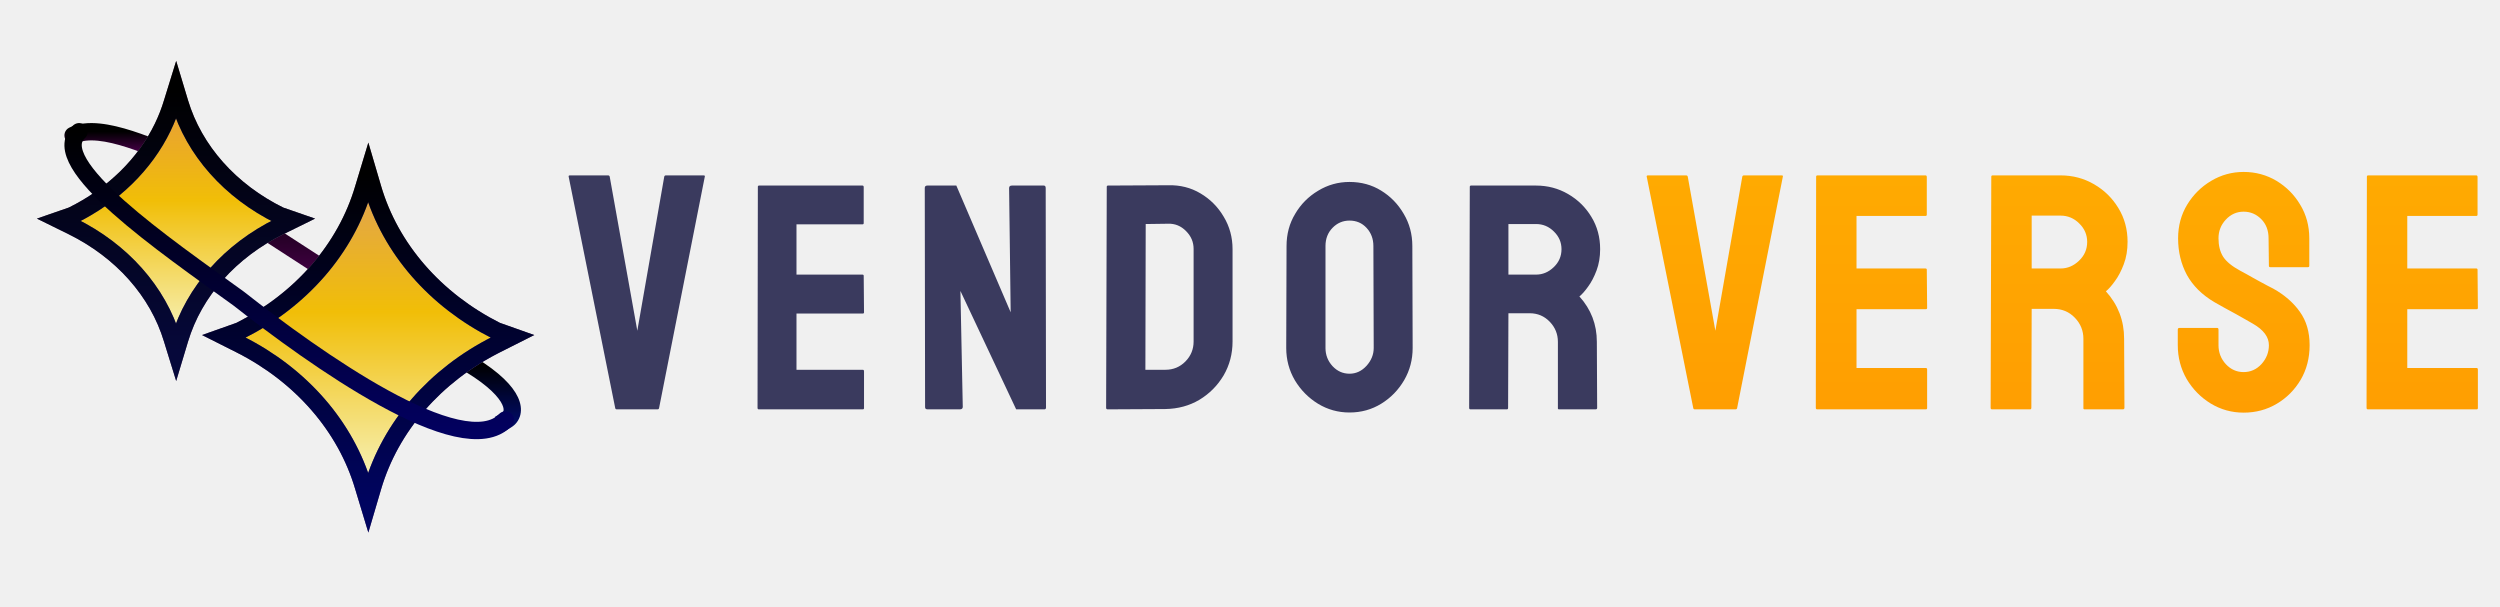
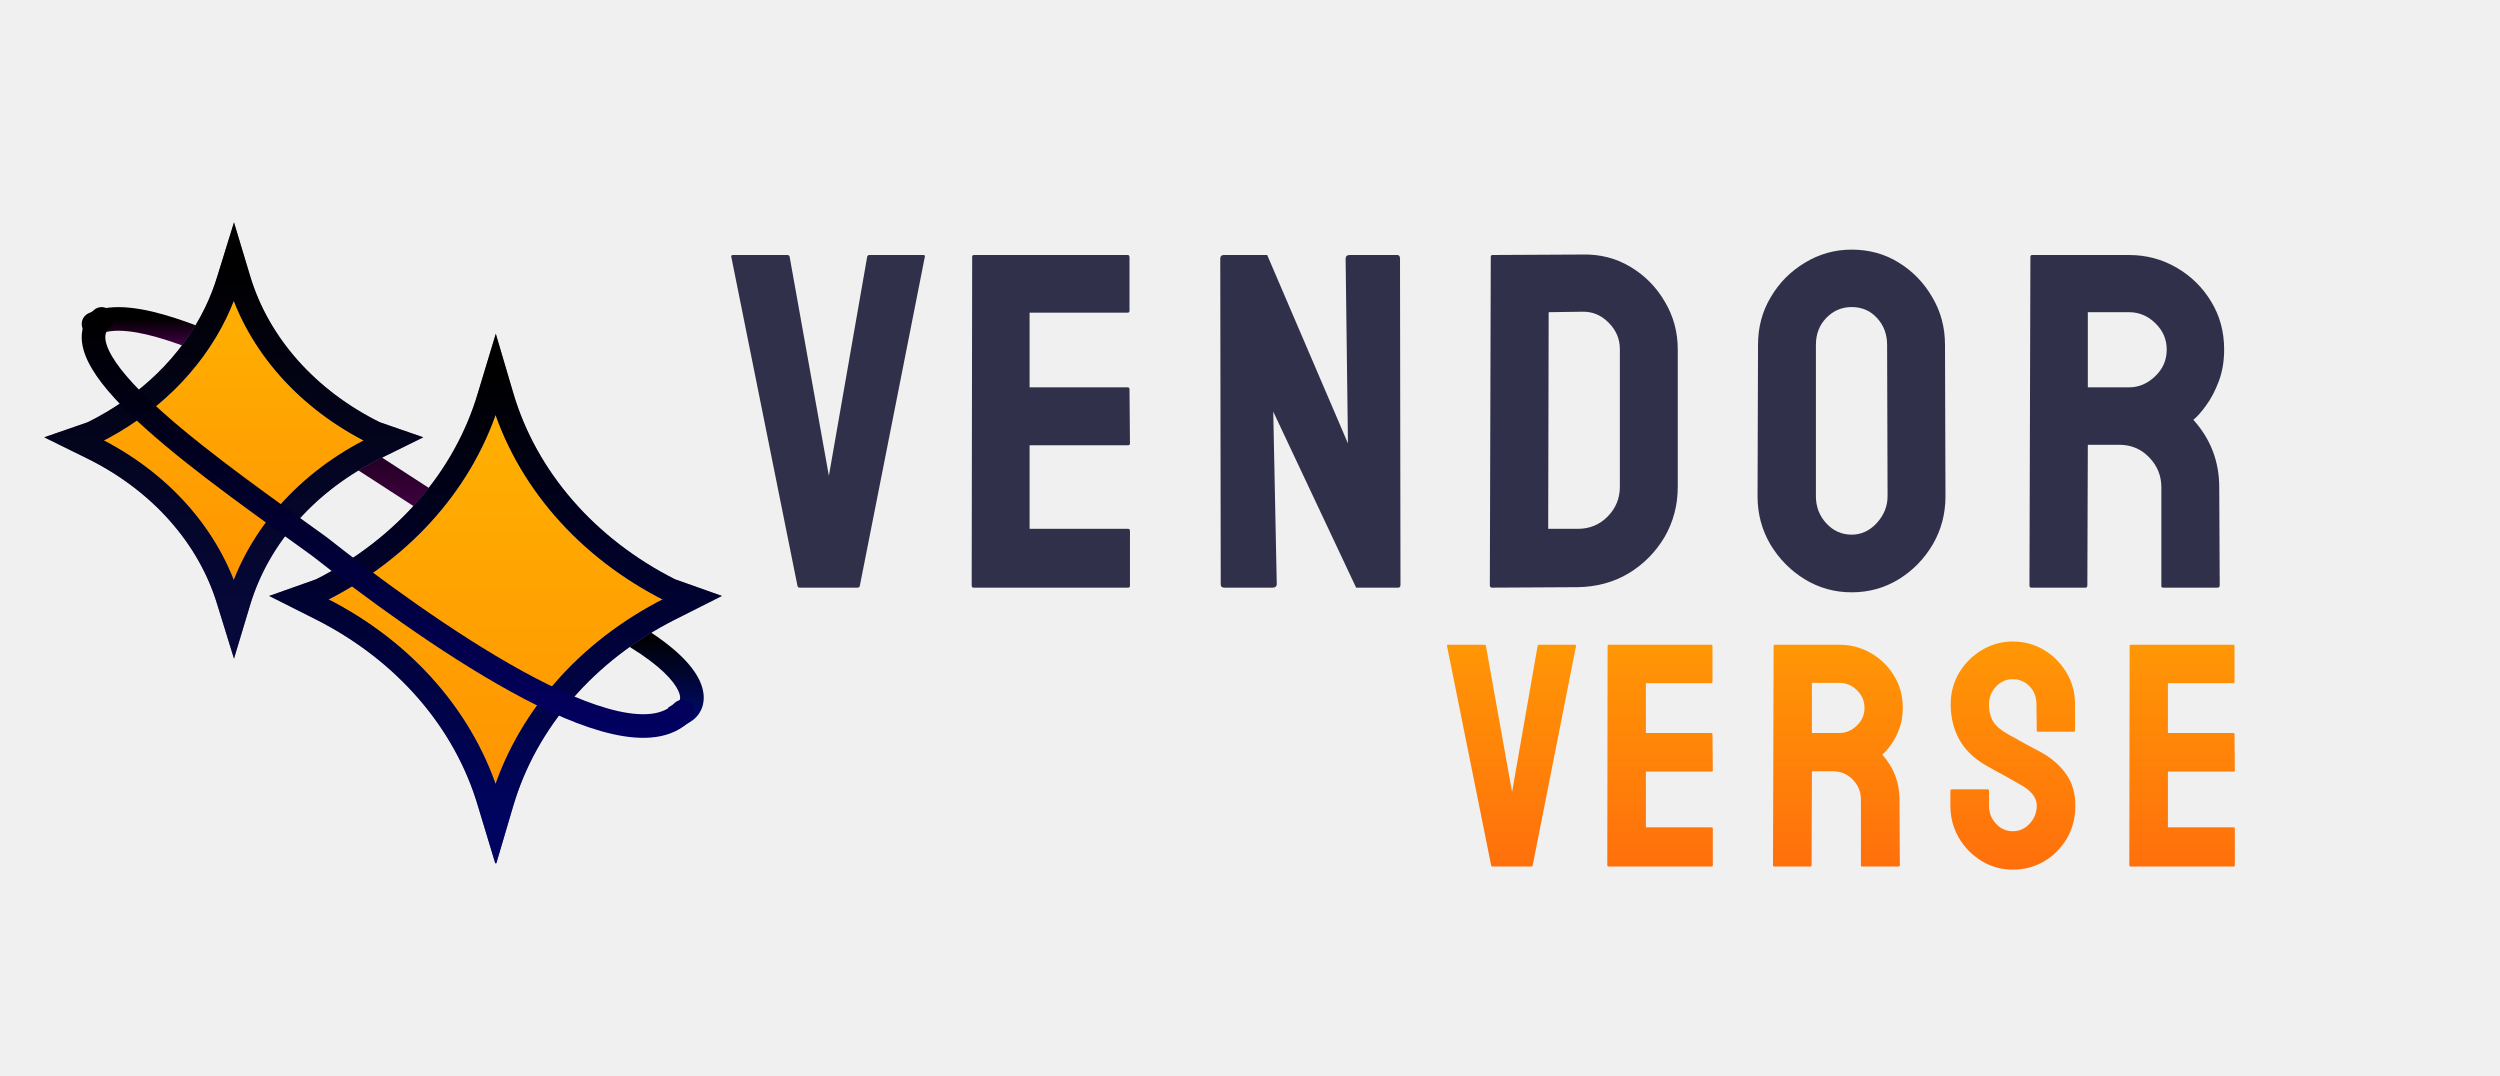
- <svg xmlns="http://www.w3.org/2000/svg" width="342" height="83" viewBox="0 0 342 83" fill="none">
-   <path d="M24.652 22.903L25.779 23.269L26.512 21.015L25.385 20.649L24.652 22.903ZM9.466 17.467C8.881 17.761 8.645 18.473 8.939 19.058C9.233 19.643 9.945 19.879 10.53 19.585L9.466 17.467ZM25.385 20.649C24.645 20.408 23.609 19.98 22.322 19.464C21.063 18.959 19.612 18.39 18.13 17.913C16.653 17.439 15.102 17.041 13.642 16.895C12.198 16.751 10.715 16.84 9.466 17.467L10.53 19.585C11.204 19.247 12.166 19.13 13.406 19.254C14.63 19.376 16.002 19.719 17.405 20.17C18.802 20.619 20.188 21.161 21.44 21.663C22.665 22.155 23.814 22.63 24.652 22.903L25.385 20.649Z" fill="url(#paint0_linear_918_5002)" />
-   <path d="M53.616 42.847L26.412 25.218" stroke="url(#paint1_linear_918_5002)" stroke-width="2.37" stroke-linecap="round" />
-   <path d="M68.704 56.434L67.687 57.044L68.907 59.076L69.923 58.466L68.704 56.434ZM65.067 48.929C64.51 48.587 63.78 48.762 63.437 49.319C63.095 49.877 63.269 50.607 63.827 50.949L65.067 48.929ZM69.923 58.466C70.525 58.105 71.001 57.517 71.185 56.746C71.365 55.987 71.236 55.163 70.855 54.343C70.111 52.739 68.306 50.918 65.067 48.929L63.827 50.949C66.931 52.855 68.256 54.372 68.706 55.341C68.922 55.807 68.907 56.079 68.879 56.197C68.853 56.305 68.797 56.377 68.704 56.434L69.923 58.466Z" fill="url(#paint2_linear_918_5002)" />
-   <path d="M23.564 14.075L24.086 12.388L24.594 14.075C26.553 20.585 31.487 26.141 38.278 29.486L40.038 30.096L38.278 30.963C31.487 34.309 26.553 39.865 24.594 46.374L24.086 48.062L23.564 46.374C21.604 39.865 16.671 34.309 9.879 30.963L8.119 30.096L9.879 29.486C15.479 26.728 19.815 22.467 22.263 17.407C22.784 16.33 23.22 15.217 23.564 14.075Z" fill="url(#paint3_linear_918_5002)" />
-   <path d="M23.564 14.075L24.086 12.388L24.594 14.075C26.553 20.585 31.487 26.141 38.278 29.486L40.038 30.096L38.278 30.963C31.487 34.309 26.553 39.865 24.594 46.374L24.086 48.062L23.564 46.374C21.604 39.865 16.671 34.309 9.879 30.963L8.119 30.096L9.879 29.486C15.479 26.728 19.815 22.467 22.263 17.407C22.784 16.33 23.22 15.217 23.564 14.075Z" stroke="#79627D" stroke-width="2.37" />
-   <path d="M23.564 14.075L24.086 12.388L24.594 14.075C26.553 20.585 31.487 26.141 38.278 29.486L40.038 30.096L38.278 30.963C31.487 34.309 26.553 39.865 24.594 46.374L24.086 48.062L23.564 46.374C21.604 39.865 16.671 34.309 9.879 30.963L8.119 30.096L9.879 29.486C15.479 26.728 19.815 22.467 22.263 17.407C22.784 16.33 23.22 15.217 23.564 14.075Z" stroke="url(#paint4_linear_918_5002)" stroke-width="2.37" />
-   <path d="M49.729 25.785L50.374 23.653L51.001 25.785C53.422 34.008 59.516 41.026 67.905 45.251L70.079 46.022L67.905 47.117C59.516 51.343 53.422 58.361 51.001 66.584L50.374 68.715L49.729 66.584C47.308 58.361 41.214 51.343 32.825 47.117L30.65 46.022L32.825 45.251C41.214 41.026 47.308 34.008 49.729 25.785Z" fill="url(#paint5_linear_918_5002)" />
-   <path d="M49.729 25.785L50.374 23.653L51.001 25.785C53.422 34.008 59.516 41.026 67.905 45.251L70.079 46.022L67.905 47.117C59.516 51.343 53.422 58.361 51.001 66.584L50.374 68.715L49.729 66.584C47.308 58.361 41.214 51.343 32.825 47.117L30.65 46.022L32.825 45.251C41.214 41.026 47.308 34.008 49.729 25.785Z" stroke="#79627D" stroke-width="2.37" />
-   <path d="M49.729 25.785L50.374 23.653L51.001 25.785C53.422 34.008 59.516 41.026 67.905 45.251L70.079 46.022L67.905 47.117C59.516 51.343 53.422 58.361 51.001 66.584L50.374 68.715L49.729 66.584C47.308 58.361 41.214 51.343 32.825 47.117L30.65 46.022L32.825 45.251C41.214 41.026 47.308 34.008 49.729 25.785Z" stroke="url(#paint6_linear_918_5002)" stroke-width="2.37" />
-   <path d="M10.817 18.02C6.138 22.326 22.591 33.568 32.666 40.859C42.74 48.793 63.316 63.561 69.142 57.45" stroke="url(#paint7_linear_918_5002)" stroke-width="2.37" stroke-linecap="round" />
-   <path d="M89.946 56H84.376C84.241 56 84.166 55.925 84.151 55.775L77.795 24.173C77.765 24.053 77.825 23.993 77.975 23.993H83.186C83.305 23.993 83.38 24.053 83.41 24.173L87.184 45.241L90.867 24.173C90.897 24.053 90.972 23.993 91.092 23.993H96.235C96.4 23.993 96.46 24.053 96.415 24.173L90.171 55.775C90.156 55.925 90.081 56 89.946 56ZM118.026 56H103.803C103.689 56 103.631 55.928 103.631 55.785L103.674 25.557C103.674 25.442 103.732 25.385 103.846 25.385H117.983C118.097 25.385 118.155 25.456 118.155 25.6V30.52C118.155 30.634 118.097 30.691 117.983 30.691H108.959V37.566H117.983C118.097 37.566 118.155 37.624 118.155 37.738L118.198 42.723C118.198 42.837 118.14 42.895 118.026 42.895H108.959V50.586H118.026C118.14 50.586 118.198 50.658 118.198 50.801V55.828C118.198 55.943 118.14 56 118.026 56ZM131.299 56H126.895C126.665 56 126.551 55.9 126.551 55.699L126.508 25.729C126.508 25.499 126.622 25.385 126.852 25.385H130.826L138.26 42.723L138.045 25.729C138.045 25.499 138.174 25.385 138.432 25.385H142.793C142.965 25.385 143.051 25.499 143.051 25.729L143.094 55.742C143.094 55.914 143.022 56 142.879 56H139.012L131.385 39.801L131.707 55.656C131.707 55.885 131.571 56 131.299 56ZM159.418 55.957L151.533 56C151.39 56 151.318 55.928 151.318 55.785L151.404 25.557C151.404 25.442 151.461 25.385 151.576 25.385L159.804 25.342C161.437 25.299 162.912 25.671 164.23 26.459C165.562 27.247 166.622 28.314 167.41 29.66C168.212 30.992 168.613 32.467 168.613 34.086V46.719C168.613 48.409 168.205 49.956 167.388 51.359C166.558 52.749 165.455 53.859 164.08 54.69C162.705 55.506 161.151 55.928 159.418 55.957ZM159.804 30.605L156.732 30.648L156.689 50.586H159.418C160.506 50.586 161.423 50.206 162.168 49.447C162.912 48.688 163.285 47.779 163.285 46.719V34.043C163.285 33.112 162.941 32.303 162.254 31.615C161.566 30.913 160.75 30.577 159.804 30.605ZM184.614 56.43C183.053 56.43 181.614 56.029 180.296 55.227C178.993 54.425 177.94 53.357 177.138 52.025C176.35 50.679 175.956 49.204 175.956 47.6L175.999 33.656C175.999 32.023 176.393 30.555 177.181 29.252C177.954 27.934 179 26.881 180.318 26.094C181.635 25.292 183.068 24.891 184.614 24.891C186.219 24.891 187.658 25.285 188.933 26.072C190.222 26.86 191.253 27.92 192.027 29.252C192.814 30.57 193.208 32.038 193.208 33.656L193.251 47.6C193.251 49.204 192.864 50.672 192.091 52.004C191.303 53.35 190.258 54.425 188.954 55.227C187.651 56.029 186.204 56.43 184.614 56.43ZM184.614 51.123C185.502 51.123 186.276 50.765 186.935 50.049C187.594 49.318 187.923 48.502 187.923 47.6L187.88 33.656C187.88 32.682 187.572 31.859 186.956 31.186C186.34 30.512 185.56 30.176 184.614 30.176C183.712 30.176 182.939 30.505 182.294 31.164C181.65 31.823 181.327 32.654 181.327 33.656V47.6C181.327 48.559 181.65 49.39 182.294 50.092C182.939 50.779 183.712 51.123 184.614 51.123ZM206.137 56H201.153C201.039 56 200.981 55.928 200.981 55.785L201.067 25.557C201.067 25.442 201.124 25.385 201.239 25.385H210.134C211.723 25.385 213.184 25.771 214.516 26.545C215.848 27.318 216.908 28.357 217.696 29.66C218.498 30.963 218.899 32.439 218.899 34.086C218.899 35.16 218.735 36.134 218.405 37.008C218.076 37.882 217.689 38.619 217.245 39.221C216.815 39.822 216.421 40.266 216.063 40.553C217.653 42.315 218.448 44.384 218.448 46.762L218.491 55.785C218.491 55.928 218.419 56 218.276 56H213.292C213.177 56 213.12 55.957 213.12 55.871V46.762C213.12 45.702 212.748 44.785 212.003 44.012C211.258 43.238 210.341 42.852 209.253 42.852H206.352L206.309 55.785C206.309 55.928 206.252 56 206.137 56ZM210.134 30.648H206.352V37.566H210.134C211.036 37.566 211.838 37.23 212.54 36.557C213.256 35.883 213.614 35.06 213.614 34.086C213.614 33.155 213.27 32.353 212.583 31.68C211.895 30.992 211.079 30.648 210.134 30.648Z" fill="url(#paint8_linear_918_5002)" />
-   <path d="M237.423 56H231.853C231.718 56 231.643 55.925 231.628 55.775L225.272 24.173C225.242 24.053 225.302 23.993 225.452 23.993H230.663C230.782 23.993 230.857 24.053 230.887 24.173L234.661 45.241L238.344 24.173C238.374 24.053 238.449 23.993 238.569 23.993H243.712C243.877 23.993 243.937 24.053 243.892 24.173L237.648 55.775C237.633 55.925 237.558 56 237.423 56ZM263.451 56H248.582C248.462 56 248.402 55.925 248.402 55.775L248.447 24.173C248.447 24.053 248.507 23.993 248.627 23.993H263.406C263.526 23.993 263.586 24.068 263.586 24.218V29.361C263.586 29.481 263.526 29.541 263.406 29.541H253.972V36.728H263.406C263.526 36.728 263.586 36.788 263.586 36.908L263.631 42.119C263.631 42.239 263.571 42.299 263.451 42.299H253.972V50.34H263.451C263.571 50.34 263.631 50.415 263.631 50.565V55.82C263.631 55.94 263.571 56 263.451 56ZM277.709 56H272.498C272.378 56 272.319 55.925 272.319 55.775L272.408 24.173C272.408 24.053 272.468 23.993 272.588 23.993H281.887C283.549 23.993 285.076 24.398 286.469 25.206C287.862 26.015 288.97 27.1 289.793 28.463C290.632 29.826 291.051 31.368 291.051 33.09C291.051 34.213 290.879 35.231 290.534 36.145C290.19 37.058 289.786 37.829 289.321 38.458C288.872 39.087 288.46 39.551 288.086 39.851C289.748 41.692 290.579 43.856 290.579 46.342L290.624 55.775C290.624 55.925 290.549 56 290.4 56H285.189C285.069 56 285.009 55.955 285.009 55.865V46.342C285.009 45.234 284.62 44.275 283.841 43.467C283.062 42.658 282.104 42.254 280.966 42.254H277.934L277.889 55.775C277.889 55.925 277.829 56 277.709 56ZM281.887 29.496H277.934V36.728H281.887C282.83 36.728 283.669 36.377 284.403 35.673C285.151 34.969 285.526 34.108 285.526 33.09C285.526 32.117 285.166 31.278 284.447 30.574C283.729 29.855 282.875 29.496 281.887 29.496ZM306.926 56.449C305.294 56.449 303.789 56.03 302.412 55.191C301.049 54.353 299.956 53.237 299.132 51.845C298.324 50.437 297.92 48.895 297.92 47.218V45.106C297.92 44.942 297.994 44.859 298.144 44.859H303.31C303.43 44.859 303.49 44.942 303.49 45.106V47.218C303.49 48.221 303.827 49.09 304.501 49.823C305.174 50.542 305.983 50.901 306.926 50.901C307.885 50.901 308.701 50.535 309.375 49.801C310.048 49.052 310.385 48.191 310.385 47.218C310.385 46.095 309.652 45.114 308.184 44.275C307.945 44.126 307.63 43.946 307.241 43.736C306.866 43.512 306.417 43.257 305.893 42.973C305.369 42.688 304.86 42.411 304.366 42.142C303.872 41.857 303.393 41.588 302.928 41.333C301.251 40.345 300.001 39.109 299.177 37.627C298.369 36.13 297.964 34.453 297.964 32.596C297.964 30.889 298.384 29.346 299.222 27.969C300.061 26.606 301.154 25.528 302.502 24.734C303.864 23.926 305.339 23.521 306.926 23.521C308.559 23.521 310.056 23.926 311.419 24.734C312.781 25.558 313.867 26.651 314.675 28.014C315.499 29.376 315.911 30.904 315.911 32.596V36.369C315.911 36.489 315.851 36.549 315.731 36.549H310.565C310.445 36.549 310.385 36.489 310.385 36.369L310.34 32.596C310.34 31.518 310.004 30.642 309.33 29.968C308.656 29.294 307.855 28.957 306.926 28.957C305.983 28.957 305.174 29.316 304.501 30.035C303.827 30.754 303.49 31.607 303.49 32.596C303.49 33.599 303.699 34.438 304.119 35.111C304.553 35.785 305.339 36.429 306.477 37.043C306.597 37.103 306.874 37.253 307.308 37.492C307.742 37.732 308.222 38.001 308.746 38.301C309.285 38.585 309.771 38.847 310.206 39.087C310.64 39.312 310.902 39.446 310.992 39.491C312.519 40.345 313.725 41.393 314.608 42.636C315.506 43.879 315.956 45.406 315.956 47.218C315.956 48.97 315.551 50.542 314.743 51.935C313.919 53.327 312.826 54.428 311.463 55.236C310.101 56.045 308.588 56.449 306.926 56.449ZM338.794 56H323.925C323.805 56 323.745 55.925 323.745 55.775L323.79 24.173C323.79 24.053 323.85 23.993 323.97 23.993H338.749C338.869 23.993 338.929 24.068 338.929 24.218V29.361C338.929 29.481 338.869 29.541 338.749 29.541H329.315V36.728H338.749C338.869 36.728 338.929 36.788 338.929 36.908L338.974 42.119C338.974 42.239 338.914 42.299 338.794 42.299H329.315V50.34H338.794C338.914 50.34 338.974 50.415 338.974 50.565V55.82C338.974 55.94 338.914 56 338.794 56Z" fill="url(#paint9_linear_918_5002)" />
+ <svg xmlns="http://www.w3.org/2000/svg" width="251" height="108" viewBox="0 0 251 108" fill="none">
+   <g clip-path="url(#clip0_177_1236)">
+     <path d="M24.042 36.903L25.169 37.269L25.902 35.015L24.775 34.649L24.042 36.903ZM8.856 31.467C8.271 31.761 8.035 32.473 8.329 33.058C8.623 33.643 9.335 33.879 9.92 33.585L8.856 31.467ZM24.775 34.649C24.035 34.408 22.998 33.98 21.712 33.464C20.453 32.959 19.002 32.39 17.52 31.913C16.043 31.439 14.491 31.041 13.031 30.895C11.588 30.751 10.105 30.84 8.856 31.467L9.92 33.585C10.594 33.247 11.556 33.13 12.796 33.254C14.02 33.376 15.392 33.719 16.794 34.17C18.192 34.619 19.577 35.161 20.83 35.663C22.055 36.155 23.203 36.63 24.042 36.903L24.775 34.649Z" fill="url(#paint0_linear_177_1236)" />
+     <path d="M53.006 56.848L25.802 39.219" stroke="url(#paint1_linear_177_1236)" stroke-width="2.37" stroke-linecap="round" />
+     <path d="M68.094 70.434L67.078 71.043L68.298 73.076L69.314 72.466L68.094 70.434ZM64.458 62.929C63.9 62.587 63.17 62.762 62.828 63.319C62.486 63.877 62.66 64.607 63.218 64.949L64.458 62.929ZM69.314 72.466C69.915 72.105 70.392 71.517 70.575 70.746C70.756 69.987 70.627 69.163 70.246 68.343C69.501 66.739 67.697 64.918 64.458 62.929L63.218 64.949C66.322 66.855 67.646 68.372 68.096 69.341C68.313 69.807 68.298 70.079 68.269 70.197C68.244 70.305 68.188 70.377 68.094 70.434L69.314 72.466Z" fill="url(#paint2_linear_177_1236)" />
+     <path d="M22.955 28.075L23.477 26.388L23.985 28.075C25.945 34.585 30.878 40.141 37.669 43.486L39.43 44.096L37.669 44.963C30.878 48.309 25.945 53.865 23.985 60.374L23.477 62.062L22.955 60.374C20.995 53.865 16.062 48.309 9.271 44.963L7.511 44.096L9.271 43.486C14.87 40.728 19.207 36.467 21.655 31.407C22.176 30.33 22.611 29.217 22.955 28.075Z" fill="url(#paint3_linear_177_1236)" />
+     <path d="M22.955 28.075L23.477 26.388L23.985 28.075C25.945 34.585 30.878 40.141 37.669 43.486L39.43 44.096L37.669 44.963C30.878 48.309 25.945 53.865 23.985 60.374L23.477 62.062L22.955 60.374C20.995 53.865 16.062 48.309 9.271 44.963L7.511 44.096L9.271 43.486C14.87 40.728 19.207 36.467 21.655 31.407C22.176 30.33 22.611 29.217 22.955 28.075Z" stroke="#79627D" stroke-width="2.37" />
+     <path d="M22.955 28.075L23.477 26.388L23.985 28.075C25.945 34.585 30.878 40.141 37.669 43.486L39.43 44.096L37.669 44.963C30.878 48.309 25.945 53.865 23.985 60.374L23.477 62.062L22.955 60.374C20.995 53.865 16.062 48.309 9.271 44.963L7.511 44.096L9.271 43.486C14.87 40.728 19.207 36.467 21.655 31.407C22.176 30.33 22.611 29.217 22.955 28.075Z" stroke="url(#paint4_linear_177_1236)" stroke-width="2.37" />
+     <path d="M49.119 39.785L49.764 37.653L50.392 39.785C52.812 48.008 58.907 55.026 67.296 59.251L69.47 60.022L67.296 61.117C58.907 65.343 52.812 72.361 50.392 80.584L49.764 82.715L49.119 80.584C46.699 72.361 40.605 65.343 32.215 61.117L30.041 60.022L32.215 59.251C40.605 55.026 46.699 48.008 49.119 39.785Z" fill="url(#paint5_linear_177_1236)" />
+     <path d="M49.119 39.785L49.764 37.653L50.392 39.785C52.812 48.008 58.907 55.026 67.296 59.251L69.47 60.022L67.296 61.117C58.907 65.343 52.812 72.361 50.392 80.584L49.764 82.715L49.119 80.584C46.699 72.361 40.605 65.343 32.215 61.117L30.041 60.022L32.215 59.251C40.605 55.026 46.699 48.008 49.119 39.785Z" stroke="#79627D" stroke-width="2.37" />
+     <path d="M49.119 39.785L49.764 37.653L50.392 39.785C52.812 48.008 58.907 55.026 67.296 59.251L69.47 60.022L67.296 61.117C58.907 65.343 52.812 72.361 50.392 80.584L49.764 82.715L49.119 80.584C46.699 72.361 40.605 65.343 32.215 61.117L30.041 60.022L32.215 59.251C40.605 55.026 46.699 48.008 49.119 39.785Z" stroke="url(#paint6_linear_177_1236)" stroke-width="2.37" />
+     <path d="M10.207 32.02C5.527 36.326 21.981 47.568 32.055 54.859C42.13 62.793 62.705 77.561 68.531 71.45" stroke="url(#paint7_linear_177_1236)" stroke-width="2.37" stroke-linecap="round" />
+   </g>
+   <path d="M86.102 59H80.289C80.148 59 80.07 58.922 80.055 58.766L73.422 25.789C73.391 25.664 73.453 25.602 73.609 25.602H79.047C79.172 25.602 79.25 25.664 79.281 25.789L83.219 47.773L87.062 25.789C87.094 25.664 87.172 25.602 87.297 25.602H92.664C92.836 25.602 92.898 25.664 92.852 25.789L86.336 58.766C86.32 58.922 86.242 59 86.102 59ZM113.261 59H97.745C97.62 59 97.558 58.922 97.558 58.766L97.605 25.789C97.605 25.664 97.667 25.602 97.792 25.602H113.214C113.339 25.602 113.402 25.68 113.402 25.836V31.203C113.402 31.328 113.339 31.391 113.214 31.391H103.37V38.891H113.214C113.339 38.891 113.402 38.953 113.402 39.078L113.448 44.516C113.448 44.641 113.386 44.703 113.261 44.703H103.37V53.094H113.261C113.386 53.094 113.448 53.172 113.448 53.328V58.812C113.448 58.938 113.386 59 113.261 59ZM127.741 59H122.936C122.686 59 122.561 58.891 122.561 58.672L122.514 25.977C122.514 25.727 122.639 25.602 122.889 25.602H127.225L135.334 44.516L135.1 25.977C135.1 25.727 135.241 25.602 135.522 25.602H140.28C140.467 25.602 140.561 25.727 140.561 25.977L140.608 58.719C140.608 58.906 140.53 59 140.373 59H136.155L127.834 41.328L128.186 58.625C128.186 58.875 128.037 59 127.741 59ZM158.416 58.953L149.814 59C149.658 59 149.58 58.922 149.58 58.766L149.673 25.789C149.673 25.664 149.736 25.602 149.861 25.602L158.838 25.555C160.619 25.508 162.228 25.914 163.666 26.773C165.119 27.633 166.275 28.797 167.134 30.266C168.009 31.719 168.447 33.328 168.447 35.094V48.875C168.447 50.719 168.002 52.406 167.111 53.938C166.205 55.453 165.002 56.664 163.502 57.57C162.002 58.461 160.306 58.922 158.416 58.953ZM158.838 31.297L155.486 31.344L155.439 53.094H158.416C159.603 53.094 160.603 52.68 161.416 51.852C162.228 51.023 162.634 50.031 162.634 48.875V35.047C162.634 34.031 162.259 33.148 161.509 32.398C160.759 31.633 159.869 31.266 158.838 31.297ZM185.903 59.469C184.2 59.469 182.63 59.031 181.192 58.156C179.77 57.281 178.622 56.117 177.747 54.664C176.887 53.195 176.458 51.586 176.458 49.836L176.505 34.625C176.505 32.844 176.934 31.242 177.794 29.82C178.637 28.383 179.778 27.234 181.216 26.375C182.653 25.5 184.216 25.062 185.903 25.062C187.653 25.062 189.223 25.492 190.614 26.352C192.02 27.211 193.145 28.367 193.989 29.82C194.848 31.258 195.278 32.859 195.278 34.625L195.325 49.836C195.325 51.586 194.903 53.188 194.059 54.641C193.2 56.109 192.059 57.281 190.637 58.156C189.216 59.031 187.637 59.469 185.903 59.469ZM185.903 53.68C186.872 53.68 187.716 53.289 188.434 52.508C189.153 51.711 189.512 50.82 189.512 49.836L189.466 34.625C189.466 33.562 189.13 32.664 188.458 31.93C187.786 31.195 186.934 30.828 185.903 30.828C184.919 30.828 184.075 31.188 183.372 31.906C182.669 32.625 182.317 33.531 182.317 34.625V49.836C182.317 50.883 182.669 51.789 183.372 52.555C184.075 53.305 184.919 53.68 185.903 53.68ZM209.383 59H203.945C203.82 59 203.758 58.922 203.758 58.766L203.852 25.789C203.852 25.664 203.914 25.602 204.039 25.602H213.742C215.477 25.602 217.07 26.023 218.523 26.867C219.977 27.711 221.133 28.844 221.992 30.266C222.867 31.688 223.305 33.297 223.305 35.094C223.305 36.266 223.125 37.328 222.766 38.281C222.406 39.234 221.984 40.039 221.5 40.695C221.031 41.352 220.602 41.836 220.211 42.148C221.945 44.07 222.812 46.328 222.812 48.922L222.859 58.766C222.859 58.922 222.781 59 222.625 59H217.188C217.062 59 217 58.953 217 58.859V48.922C217 47.766 216.594 46.766 215.781 45.922C214.969 45.078 213.969 44.656 212.781 44.656H209.617L209.57 58.766C209.57 58.922 209.508 59 209.383 59ZM213.742 31.344H209.617V38.891H213.742C214.727 38.891 215.602 38.523 216.367 37.789C217.148 37.055 217.539 36.156 217.539 35.094C217.539 34.078 217.164 33.203 216.414 32.469C215.664 31.719 214.773 31.344 213.742 31.344Z" fill="#30304A" />
+   <path d="M153.734 87H149.859C149.766 87 149.714 86.948 149.703 86.844L145.281 64.859C145.26 64.776 145.302 64.734 145.406 64.734H149.031C149.115 64.734 149.167 64.776 149.188 64.859L151.812 79.516L154.375 64.859C154.396 64.776 154.448 64.734 154.531 64.734H158.109C158.224 64.734 158.266 64.776 158.234 64.859L153.891 86.844C153.88 86.948 153.828 87 153.734 87ZM171.841 87H161.497C161.414 87 161.372 86.948 161.372 86.844L161.403 64.859C161.403 64.776 161.445 64.734 161.528 64.734H171.809C171.893 64.734 171.934 64.787 171.934 64.891V68.469C171.934 68.552 171.893 68.594 171.809 68.594H165.247V73.594H171.809C171.893 73.594 171.934 73.635 171.934 73.719L171.966 77.344C171.966 77.427 171.924 77.469 171.841 77.469H165.247V83.062H171.841C171.924 83.062 171.966 83.115 171.966 83.219V86.875C171.966 86.958 171.924 87 171.841 87ZM181.759 87H178.134C178.051 87 178.009 86.948 178.009 86.844L178.072 64.859C178.072 64.776 178.114 64.734 178.197 64.734H184.666C185.822 64.734 186.884 65.016 187.853 65.578C188.822 66.141 189.593 66.896 190.166 67.844C190.749 68.792 191.041 69.865 191.041 71.062C191.041 71.844 190.921 72.552 190.681 73.188C190.442 73.823 190.16 74.359 189.837 74.797C189.525 75.234 189.239 75.557 188.978 75.766C190.134 77.047 190.712 78.552 190.712 80.281L190.744 86.844C190.744 86.948 190.692 87 190.587 87H186.962C186.879 87 186.837 86.969 186.837 86.906V80.281C186.837 79.51 186.567 78.844 186.025 78.281C185.483 77.719 184.817 77.438 184.025 77.438H181.916L181.884 86.844C181.884 86.948 181.843 87 181.759 87ZM184.666 68.562H181.916V73.594H184.666C185.322 73.594 185.905 73.349 186.416 72.859C186.936 72.37 187.197 71.771 187.197 71.062C187.197 70.385 186.947 69.802 186.447 69.312C185.947 68.812 185.353 68.562 184.666 68.562ZM202.084 87.312C200.949 87.312 199.902 87.021 198.944 86.438C197.996 85.854 197.235 85.078 196.662 84.109C196.1 83.13 195.819 82.057 195.819 80.891V79.422C195.819 79.307 195.871 79.25 195.975 79.25H199.569C199.652 79.25 199.694 79.307 199.694 79.422V80.891C199.694 81.588 199.928 82.193 200.397 82.703C200.866 83.203 201.428 83.453 202.084 83.453C202.751 83.453 203.319 83.198 203.787 82.688C204.256 82.167 204.491 81.568 204.491 80.891C204.491 80.109 203.98 79.427 202.959 78.844C202.793 78.74 202.574 78.615 202.303 78.469C202.043 78.312 201.73 78.135 201.366 77.938C201.001 77.74 200.647 77.547 200.303 77.359C199.959 77.162 199.626 76.974 199.303 76.797C198.136 76.109 197.267 75.25 196.694 74.219C196.131 73.177 195.85 72.01 195.85 70.719C195.85 69.531 196.142 68.458 196.725 67.5C197.308 66.552 198.069 65.802 199.006 65.25C199.954 64.688 200.98 64.406 202.084 64.406C203.22 64.406 204.261 64.688 205.209 65.25C206.157 65.823 206.912 66.583 207.475 67.531C208.048 68.479 208.334 69.542 208.334 70.719V73.344C208.334 73.427 208.293 73.469 208.209 73.469H204.616C204.532 73.469 204.491 73.427 204.491 73.344L204.459 70.719C204.459 69.969 204.225 69.359 203.756 68.891C203.287 68.422 202.73 68.188 202.084 68.188C201.428 68.188 200.866 68.438 200.397 68.938C199.928 69.438 199.694 70.031 199.694 70.719C199.694 71.417 199.84 72 200.131 72.469C200.433 72.938 200.98 73.385 201.772 73.812C201.855 73.854 202.048 73.958 202.35 74.125C202.652 74.292 202.985 74.479 203.35 74.688C203.725 74.885 204.064 75.068 204.366 75.234C204.668 75.391 204.85 75.484 204.912 75.516C205.975 76.109 206.814 76.838 207.428 77.703C208.053 78.568 208.366 79.63 208.366 80.891C208.366 82.109 208.084 83.203 207.522 84.172C206.949 85.141 206.189 85.906 205.241 86.469C204.293 87.031 203.241 87.312 202.084 87.312ZM224.253 87H213.909C213.826 87 213.784 86.948 213.784 86.844L213.816 64.859C213.816 64.776 213.857 64.734 213.941 64.734H224.222C224.305 64.734 224.347 64.787 224.347 64.891V68.469C224.347 68.552 224.305 68.594 224.222 68.594H217.659V73.594H224.222C224.305 73.594 224.347 73.635 224.347 73.719L224.378 77.344C224.378 77.427 224.336 77.469 224.253 77.469H217.659V83.062H224.253C224.336 83.062 224.378 83.115 224.378 83.219V86.875C224.378 86.958 224.336 87 224.253 87Z" fill="url(#paint8_linear_177_1236)" />
  <defs>
-     <linearGradient id="paint0_linear_918_5002" x1="17.508" y1="18.02" x2="17.508" y2="21.776" gradientUnits="userSpaceOnUse">
+     <linearGradient id="paint0_linear_177_1236" x1="16.898" y1="32.02" x2="16.898" y2="35.776" gradientUnits="userSpaceOnUse">
      <stop />
      <stop offset="1" stop-color="#5E0060" />
    </linearGradient>
-     <linearGradient id="paint1_linear_918_5002" x1="40.403" y1="25.724" x2="39.802" y2="42.348" gradientUnits="userSpaceOnUse">
+     <linearGradient id="paint1_linear_177_1236" x1="39.792" y1="39.725" x2="39.191" y2="56.348" gradientUnits="userSpaceOnUse">
      <stop />
      <stop offset="1" stop-color="#5E0060" />
    </linearGradient>
-     <linearGradient id="paint2_linear_918_5002" x1="67.264" y1="49.94" x2="67.264" y2="57.45" gradientUnits="userSpaceOnUse">
+     <linearGradient id="paint2_linear_177_1236" x1="66.654" y1="63.94" x2="66.654" y2="71.45" gradientUnits="userSpaceOnUse">
      <stop />
      <stop offset="1" stop-color="#000A60" />
    </linearGradient>
-     <linearGradient id="paint3_linear_918_5002" x1="24.079" y1="12.388" x2="24.079" y2="48.062" gradientUnits="userSpaceOnUse">
-       <stop offset="0.073" stop-color="#E7A036" />
-       <stop offset="0.422" stop-color="#F1BE07" />
-       <stop offset="1" stop-color="#F7F8CE" />
+     <linearGradient id="paint3_linear_177_1236" x1="23.47" y1="26.388" x2="23.47" y2="62.062" gradientUnits="userSpaceOnUse">
+       <stop stop-color="#FFB301" />
+       <stop offset="1" stop-color="#FF9201" />
    </linearGradient>
-     <linearGradient id="paint4_linear_918_5002" x1="24.079" y1="12.388" x2="24.079" y2="48.062" gradientUnits="userSpaceOnUse">
+     <linearGradient id="paint4_linear_177_1236" x1="23.47" y1="26.388" x2="23.47" y2="62.062" gradientUnits="userSpaceOnUse">
      <stop />
      <stop offset="1" stop-color="#06083A" />
    </linearGradient>
-     <linearGradient id="paint5_linear_918_5002" x1="50.365" y1="23.653" x2="50.365" y2="68.715" gradientUnits="userSpaceOnUse">
-       <stop offset="0.073" stop-color="#E2A54A" />
-       <stop offset="0.422" stop-color="#F1BE07" />
-       <stop offset="1" stop-color="#F7F8CE" />
+     <linearGradient id="paint5_linear_177_1236" x1="49.756" y1="37.653" x2="49.756" y2="82.715" gradientUnits="userSpaceOnUse">
+       <stop stop-color="#FFB301" />
+       <stop offset="1" stop-color="#FF9201" />
    </linearGradient>
-     <linearGradient id="paint6_linear_918_5002" x1="50.365" y1="23.653" x2="50.365" y2="68.715" gradientUnits="userSpaceOnUse">
+     <linearGradient id="paint6_linear_177_1236" x1="49.756" y1="37.653" x2="49.756" y2="82.715" gradientUnits="userSpaceOnUse">
      <stop />
      <stop offset="1" stop-color="#000460" />
    </linearGradient>
-     <linearGradient id="paint7_linear_918_5002" x1="40.039" y1="18.02" x2="40.039" y2="59.327" gradientUnits="userSpaceOnUse">
+     <linearGradient id="paint7_linear_177_1236" x1="39.429" y1="32.02" x2="39.429" y2="73.327" gradientUnits="userSpaceOnUse">
      <stop />
      <stop offset="1" stop-color="#020060" />
    </linearGradient>
-     <linearGradient id="paint8_linear_918_5002" x1="209.391" y1="0" x2="209.391" y2="83" gradientUnits="userSpaceOnUse">
-       <stop stop-color="#3A3A5E" />
-       <stop offset="1" stop-color="#3A3A5E" />
+     <linearGradient id="paint8_linear_177_1236" x1="194.075" y1="48" x2="194.075" y2="107.798" gradientUnits="userSpaceOnUse">
+       <stop offset="0.01" stop-color="#FFB300" />
+       <stop offset="1" stop-color="#FF4B12" />
    </linearGradient>
-     <linearGradient id="paint9_linear_918_5002" x1="209.391" y1="0" x2="209.391" y2="83" gradientUnits="userSpaceOnUse">
-       <stop stop-color="#FFB301" />
-       <stop offset="1" stop-color="#FF9401" />
-     </linearGradient>
+     <clipPath id="clip0_177_1236">
+       <rect width="75.103" height="69.674" fill="white" transform="translate(0 17)" />
+     </clipPath>
  </defs>
</svg>
